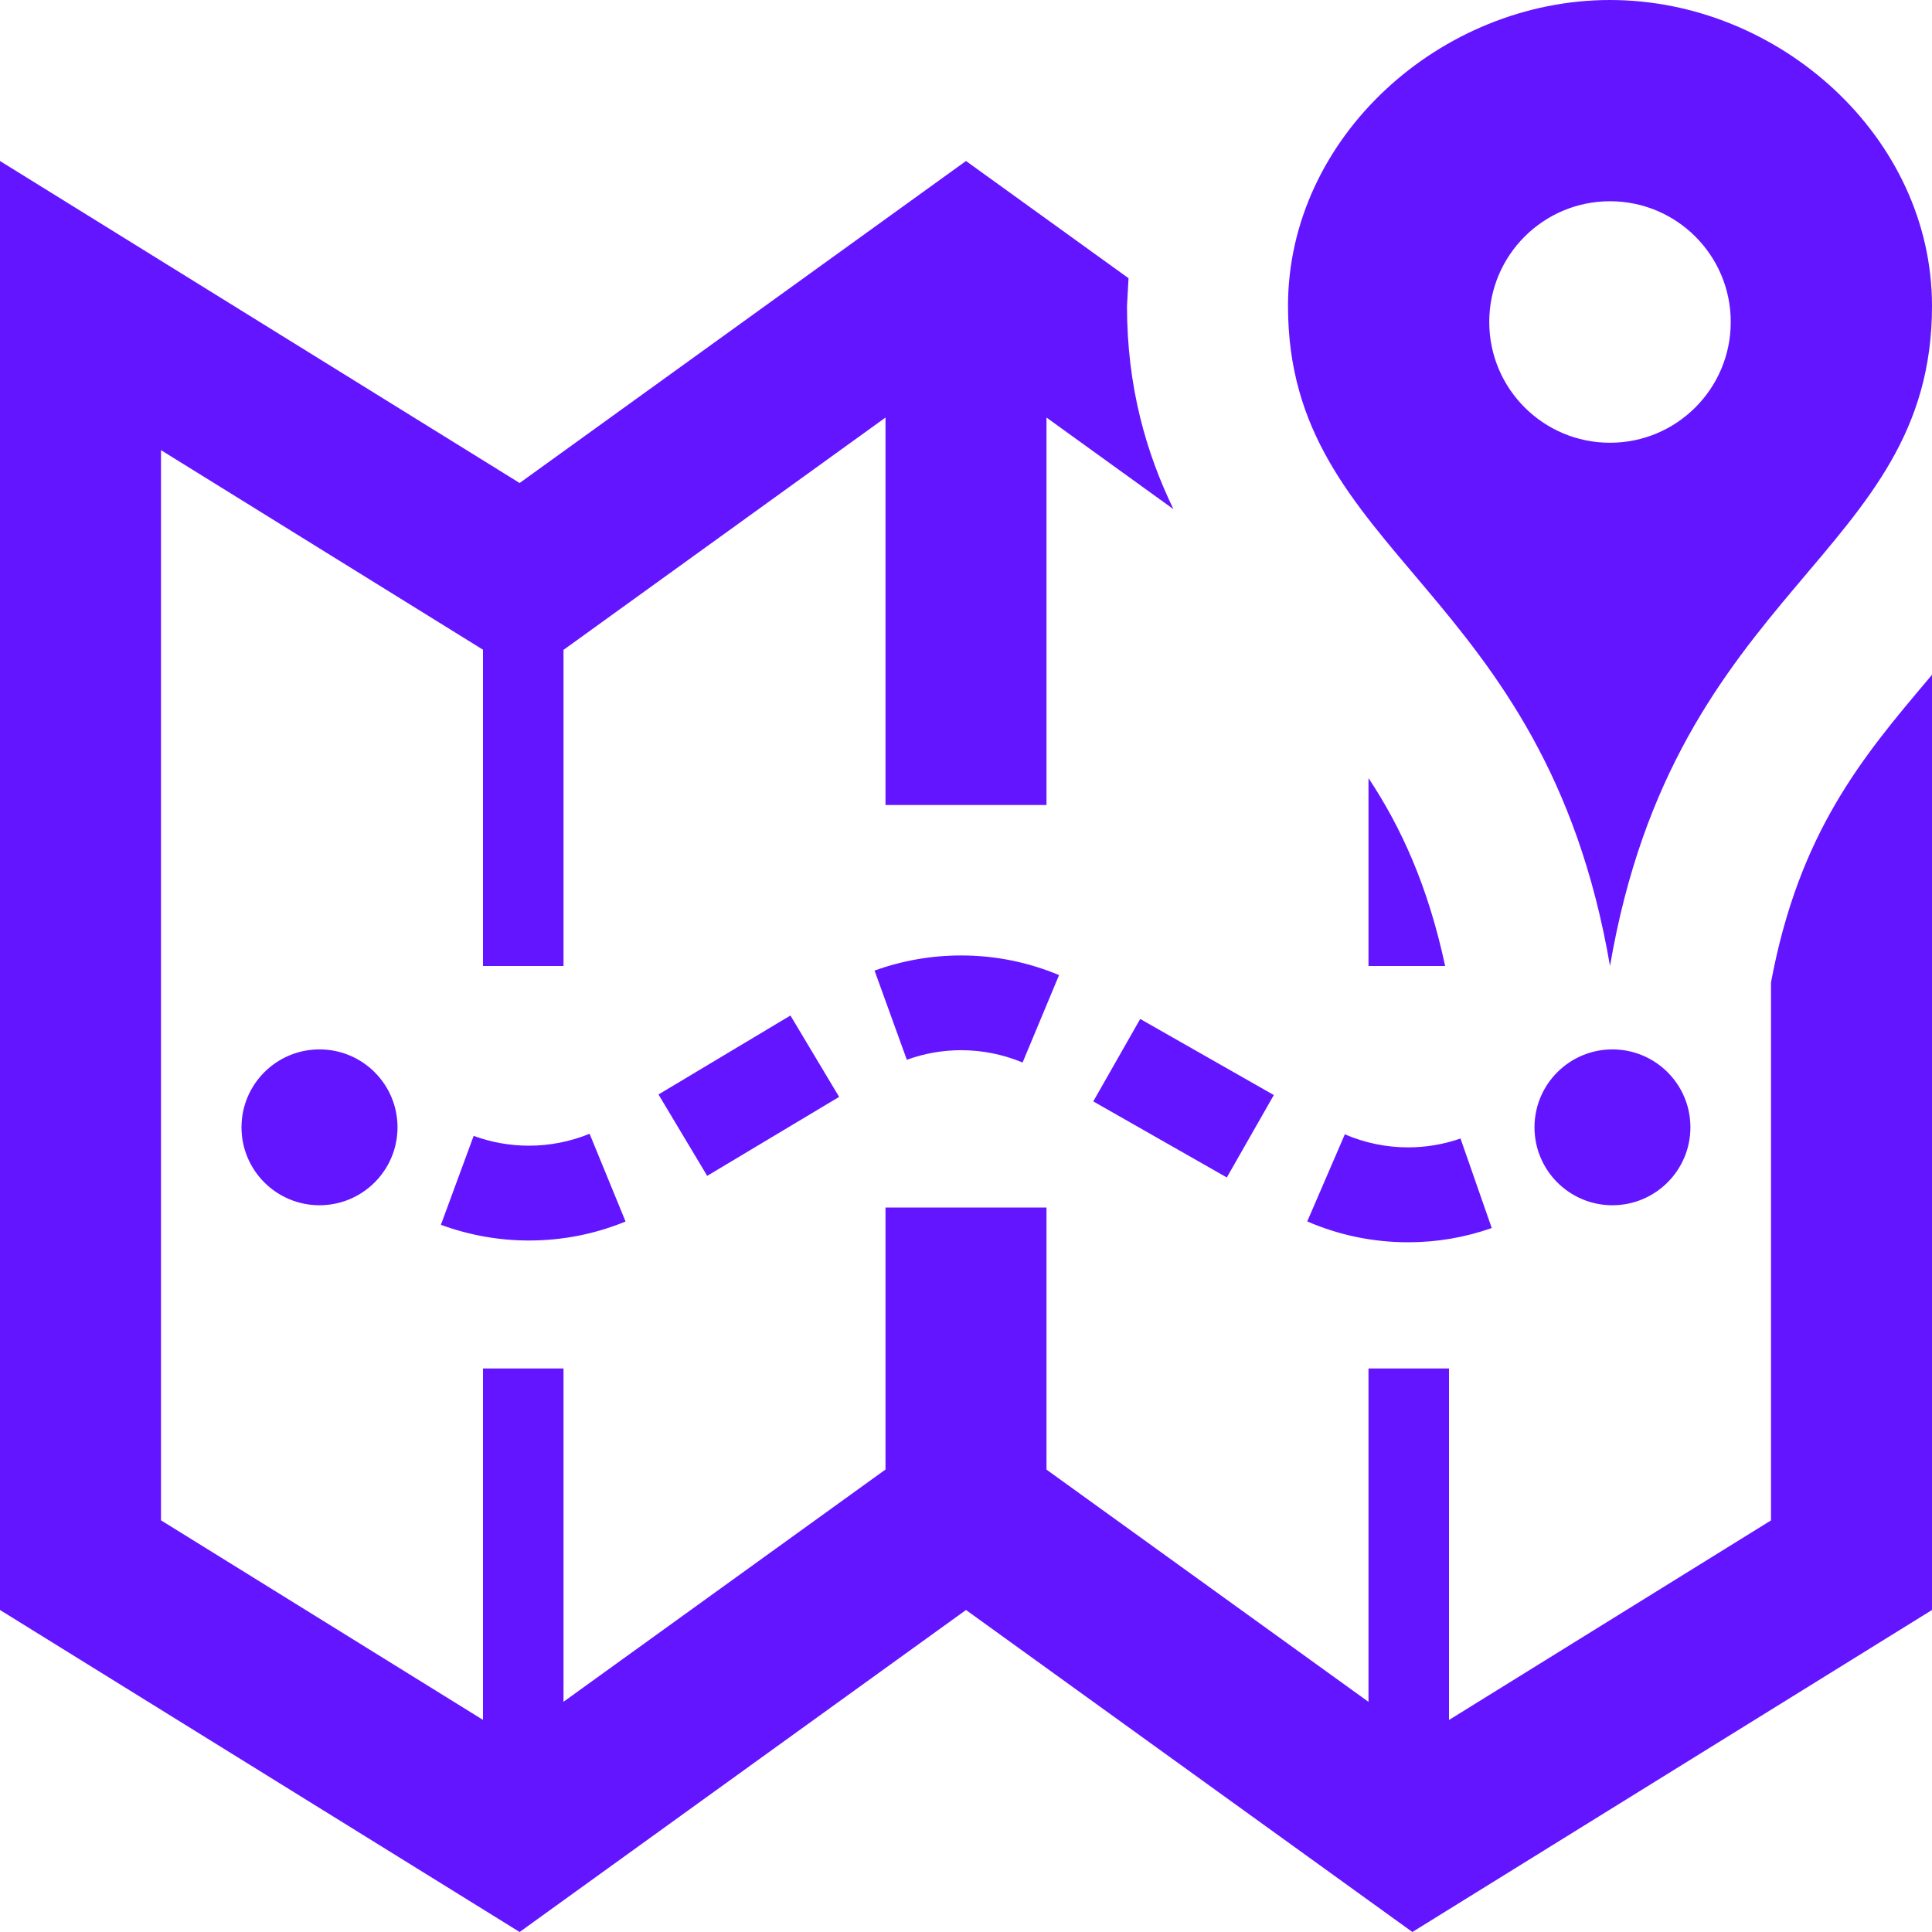
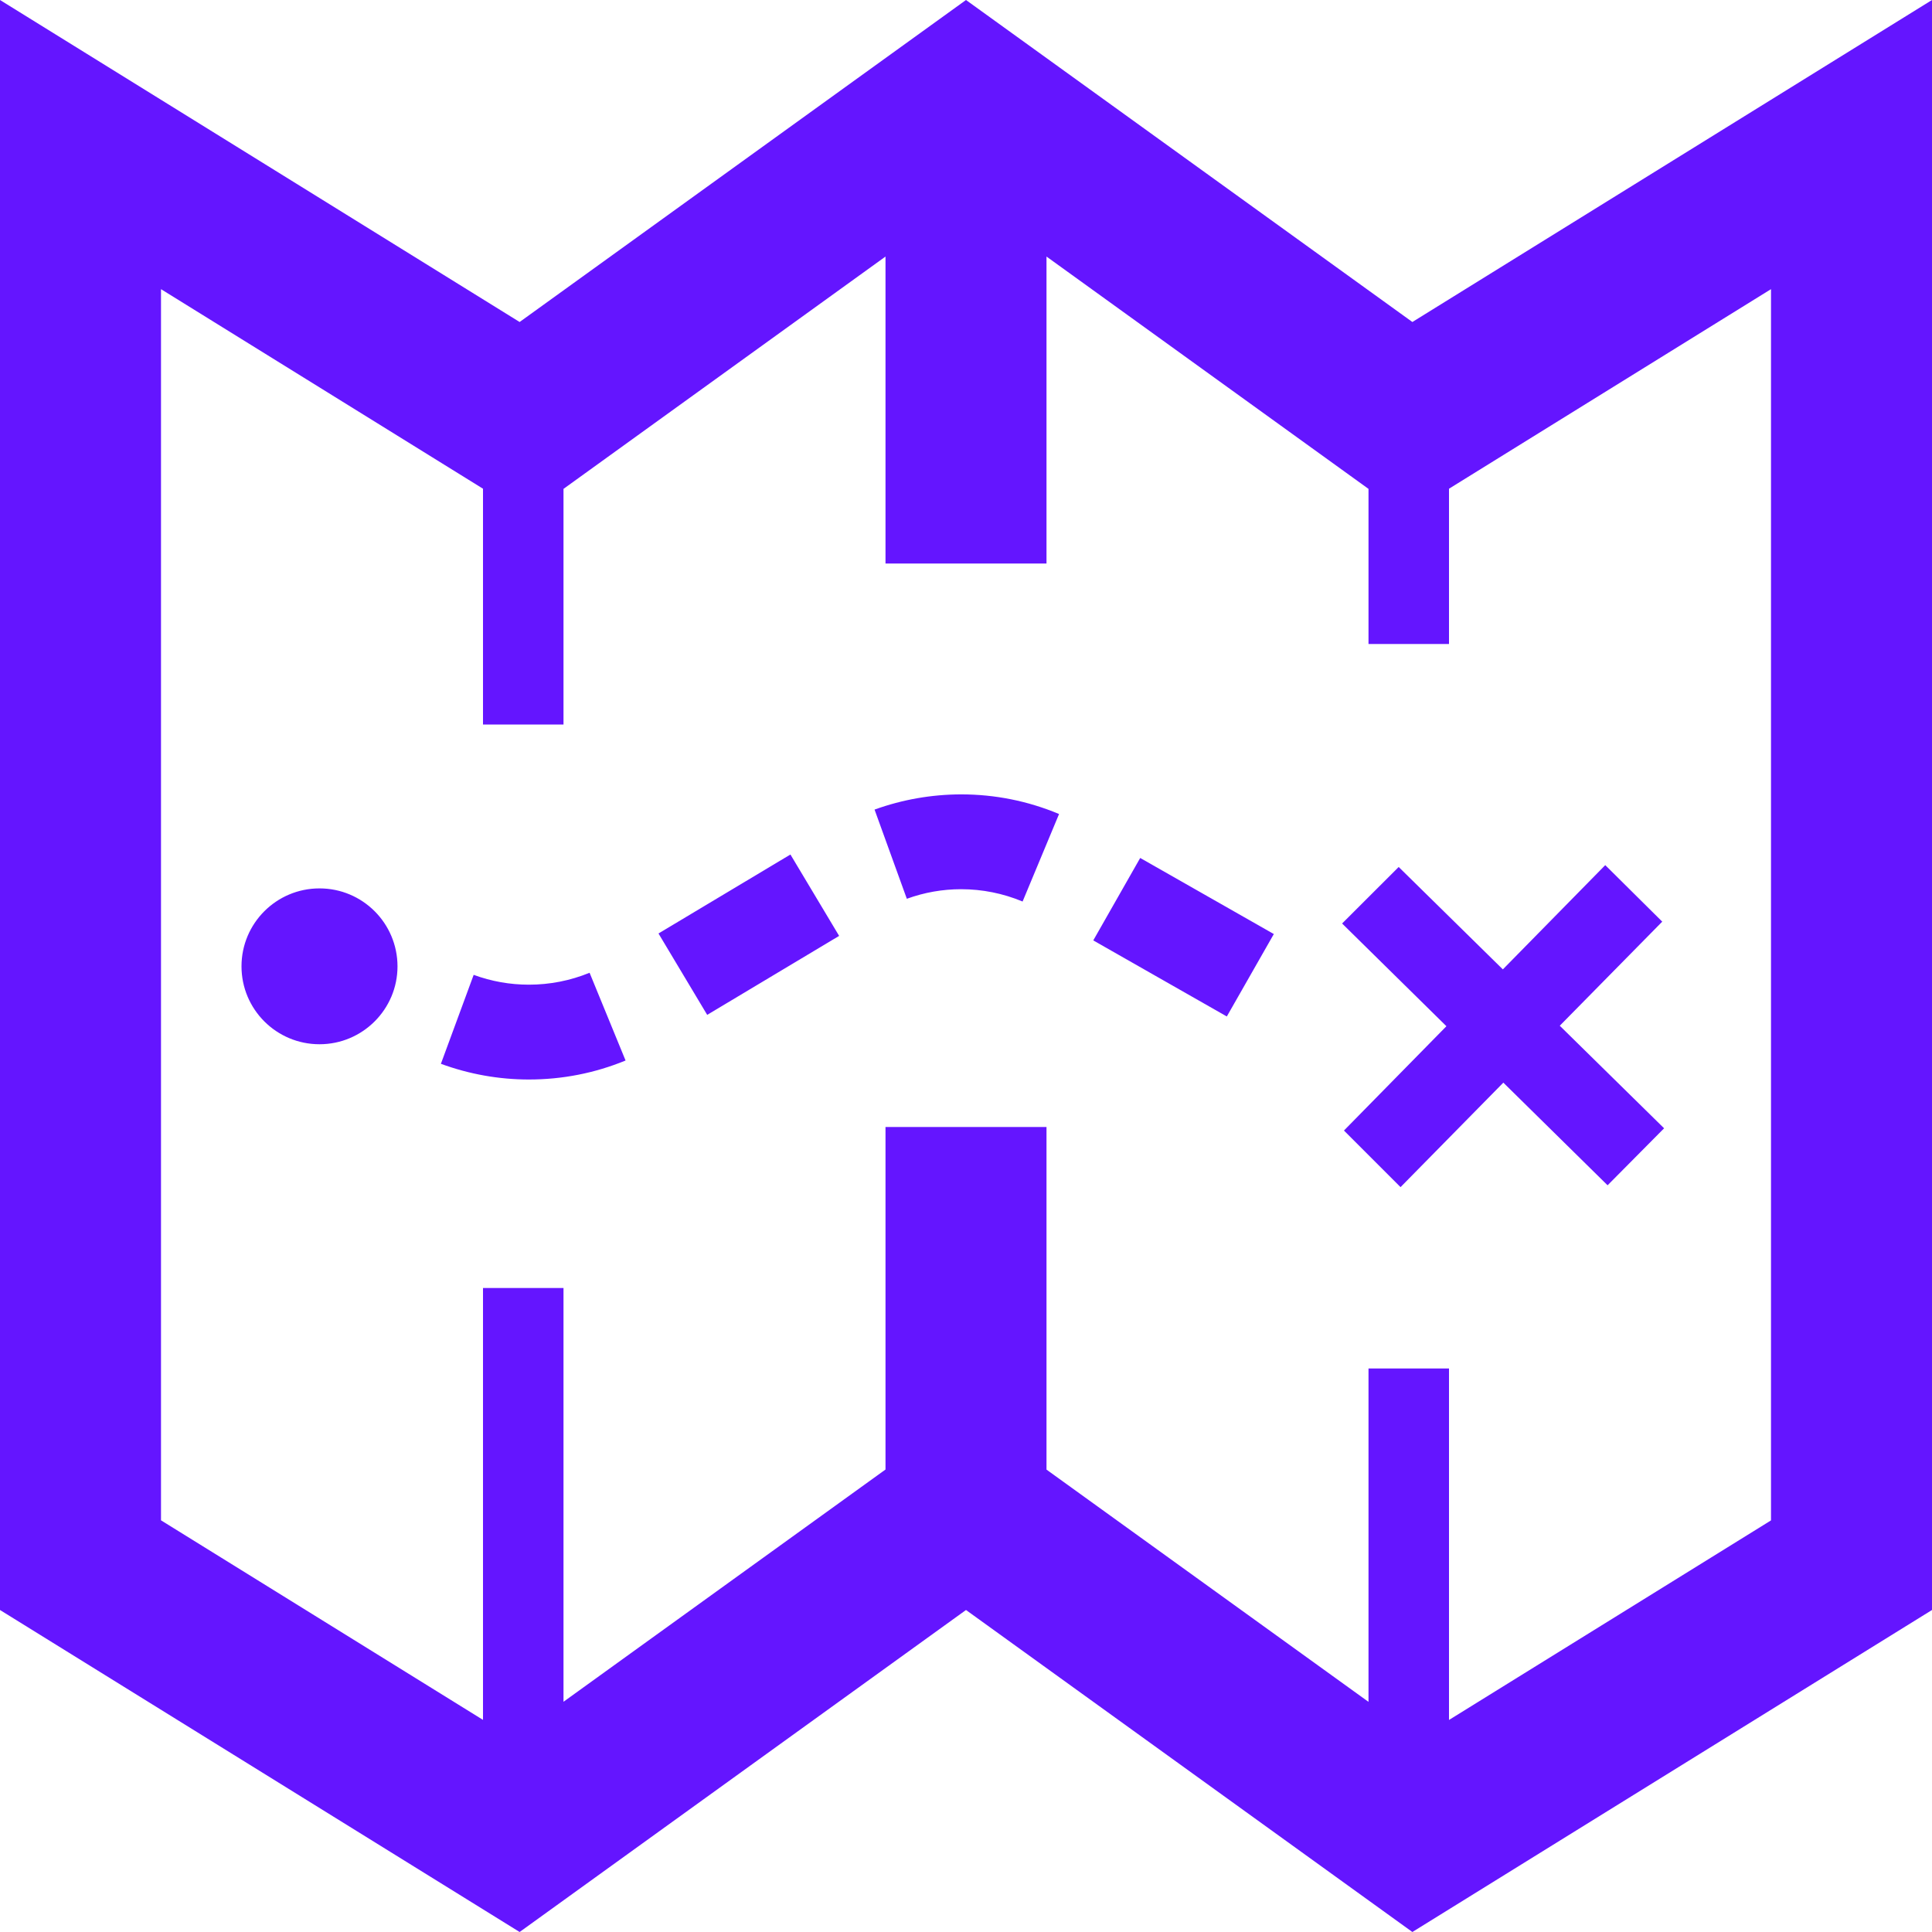
<svg xmlns="http://www.w3.org/2000/svg" width="24" height="24" viewBox="0 0 24 24" fill="#6415ff">
-   <path d="M17.492 15.432c-.433 0-.855-.087-1.253-.259l.467-1.082c.25.107.514.162.786.162.222 0 .441-.037.651-.11l.388 1.112c-.334.118-.683.177-1.039.177zm-10.922-.022c-.373 0-.741-.066-1.093-.195l.407-1.105c.221.081.451.122.686.122.26 0 .514-.05.754-.148l.447 1.09c-.382.157-.786.236-1.201.236zm8.67-.783l-1.659-.945.583-1.024 1.66.945-.584 1.024zm-6.455-.02l-.605-1.011 1.639-.981.605 1.011-1.639.981zm3.918-1.408c-.243-.101-.5-.153-.764-.153-.23 0-.457.04-.674.119l-.401-1.108c.346-.125.708-.188 1.075-.188.42 0 .83.082 1.217.244l-.453 1.086zm7.327-.163c-.534 0-.968.433-.968.968 0 .535.434.968.968.968.535 0 .969-.434.969-.968 0-.535-.434-.968-.969-.968zm-16.061 0c-.535 0-.969.433-.969.968 0 .535.434.968.969.968s.969-.434.969-.968c0-.535-.434-.968-.969-.968zm18.031-.832v6.683l-4 2.479v-4.366h-1v4.141l-4-2.885v-3.256h-2v3.255l-4 2.885v-4.14h-1v4.365l-4-2.479v-13.294l4 2.479v3.929h1v-3.927l4-2.886v4.813h2v-4.813l1.577 1.138c-.339-.701-.577-1.518-.577-2.524l.019-.345-2.019-1.456-5.545 4-6.455-4v18l6.455 4 5.545-4 5.545 4 6.455-4v-11.618l-.039.047c-.831.982-1.614 1.918-1.961 3.775zm2-8.403c0-2.099-1.9-3.801-4-3.801s-4 1.702-4 3.801c0 3.121 3.188 3.451 4 8.199.812-4.748 4-5.078 4-8.199zm-5.5.199c0-.829.672-1.5 1.5-1.5s1.5.671 1.5 1.5-.672 1.5-1.5 1.5-1.5-.671-1.5-1.5zm-.548 8c-.212-.992-.547-1.724-.952-2.334v2.334h.952z" />
+   <path d="M6.57 13.41c-.373 0-.741-.066-1.093-.195l.407-1.105c.221.081.451.122.686.122.26 0 .514-.05.754-.148l.447 1.09c-.382.157-.786.236-1.201.236zm8.67-.783l-1.659-.945.583-1.024 1.66.945-.584 1.024zm-6.455-.02l-.605-1.011 1.639-.981.605 1.011-1.639.981zm3.918-1.408c-.243-.101-.5-.153-.764-.153-.23 0-.457.04-.674.119l-.401-1.108c.346-.125.708-.188 1.075-.189.42 0 .83.082 1.217.244l-.453 1.087zm-8.734-.163c-.535 0-.969.433-.969.968 0 .535.434.968.969.968.535 0 .969-.434.969-.968-.001-.535-.434-.968-.969-.968zm13.576-7.036l-5.545-4-5.545 4-6.455-4v20l6.455 4 5.545-4 5.545 4 6.455-4v-20l-6.455 4zm4.455 14.887l-4 2.479v-4.366h-1v4.141l-4-2.885v-4.256h-2v4.255l-4 2.885v-5.14h-1v5.365l-4-2.479v-15.294l4 2.479v2.929h1v-2.927l4-2.886v3.813h2v-3.813l4 2.886v1.927h1v-1.929l4-2.479v15.295zm-1.328-4.871l-1.296-1.274 1.273-1.293-.708-.702-1.272 1.295-1.294-1.272-.703.702 1.296 1.276-1.273 1.296.703.703 1.277-1.298 1.295 1.275.702-.708z" />
</svg>
